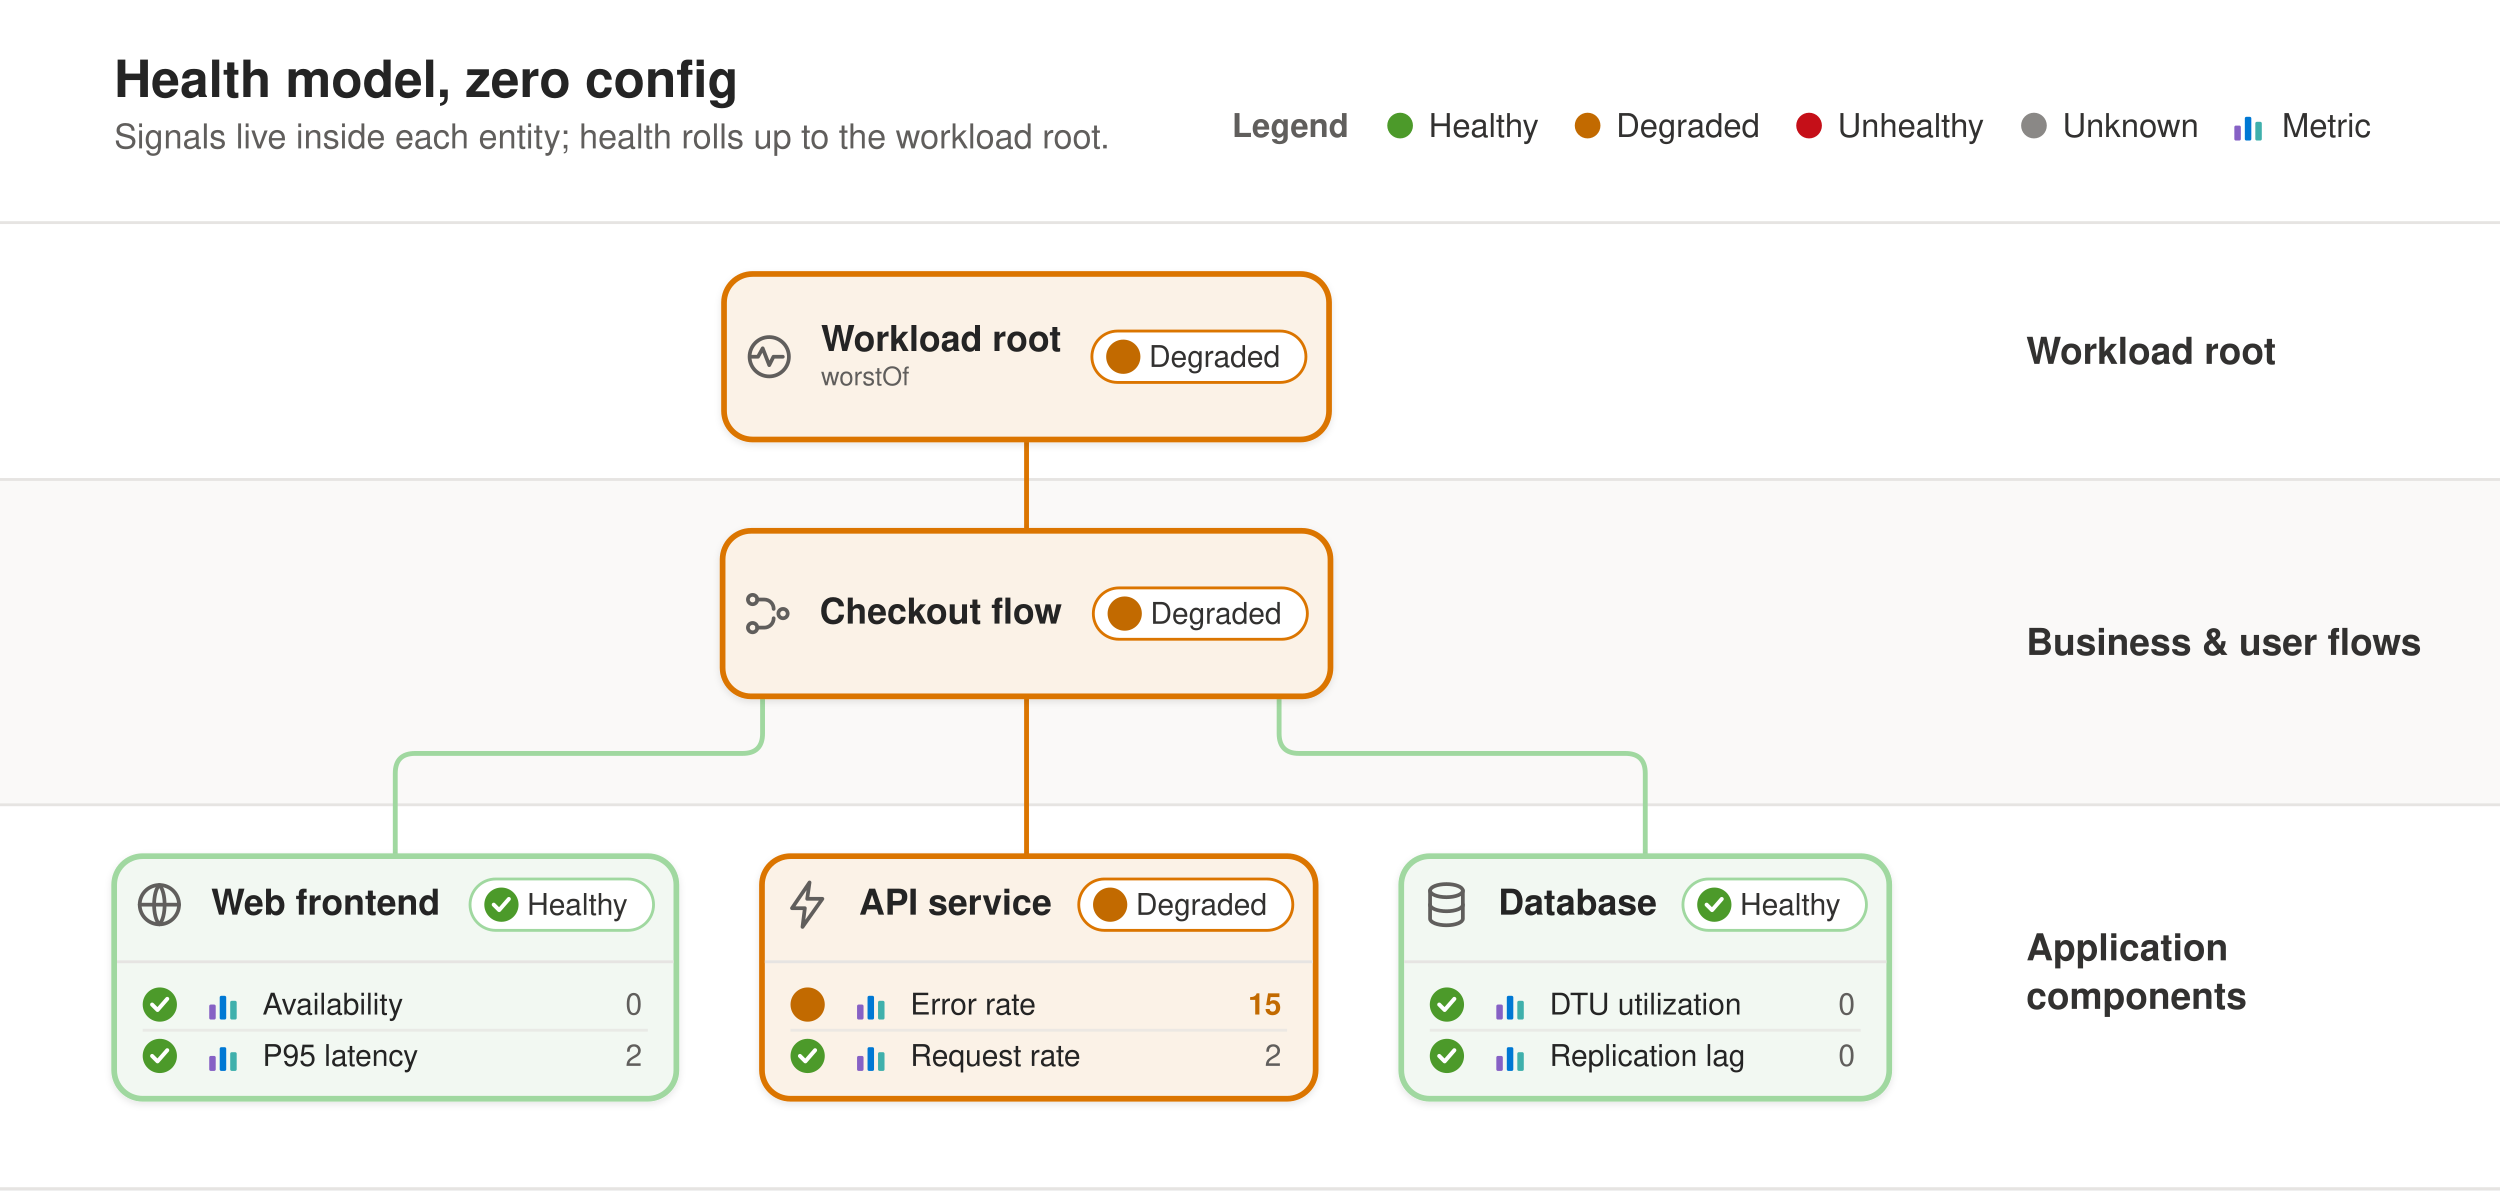
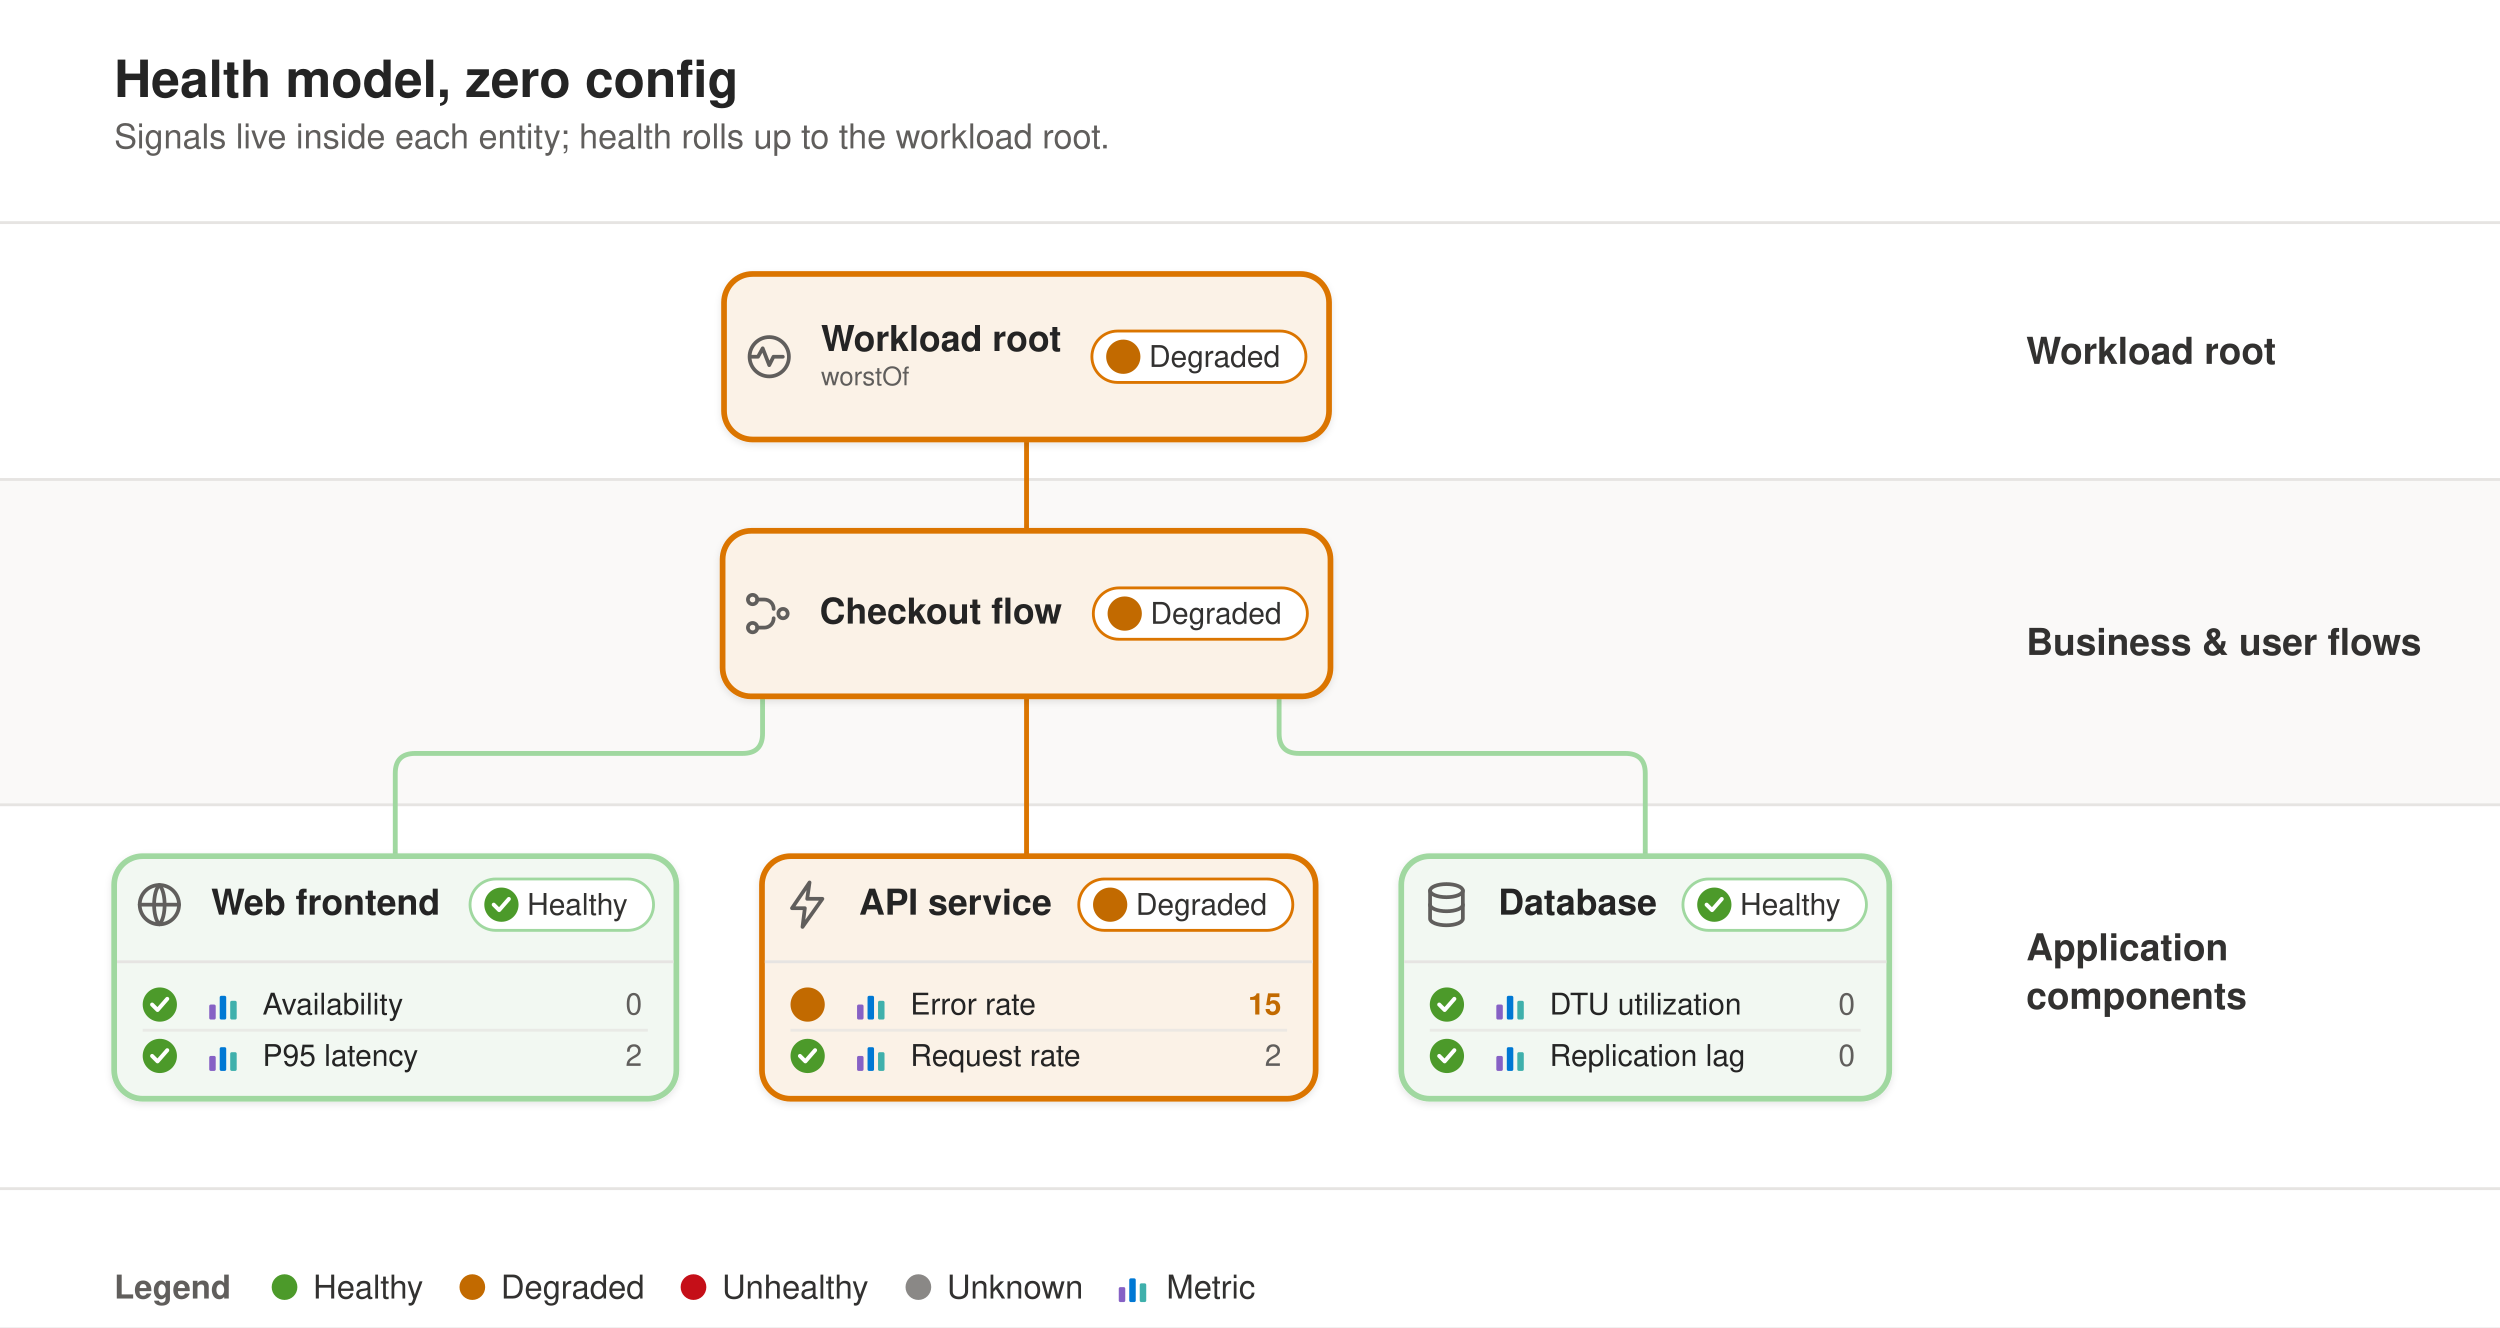
- <svg xmlns="http://www.w3.org/2000/svg" width="876" height="417" viewBox="0 0 876 417" font-family="Segoe UI, -apple-system, BlinkMacSystemFont, Helvetica, Arial, sans-serif">
+ <svg xmlns="http://www.w3.org/2000/svg" width="876" height="465" viewBox="0 0 876 465" font-family="Segoe UI, -apple-system, BlinkMacSystemFont, Helvetica, Arial, sans-serif">
  <defs>
    <filter id="cs" x="-20%" y="-20%" width="140%" height="140%">
      <feDropShadow dx="0" dy="1" stdDeviation="1.3" flood-color="#000" flood-opacity="0.1" />
    </filter>
  </defs>
-   <rect width="876" height="417" fill="#ffffff" />
+   <rect width="876" height="465" fill="#ffffff" />
  <rect x="0" y="78.0" width="876" height="90.0" fill="#ffffff" />
  <line x1="0" y1="78.0" x2="876" y2="78.0" stroke="#e6e4e2" />
  <text x="710.0" y="127.5" font-size="13" font-weight="700" fill="#323130">Workload root</text>
  <rect x="0" y="168.0" width="876" height="114.0" fill="#faf9f8" />
  <line x1="0" y1="168.0" x2="876" y2="168.0" stroke="#e6e4e2" />
  <text x="710.0" y="229.5" font-size="13" font-weight="700" fill="#323130">Business &amp; user flows</text>
  <rect x="0" y="282.0" width="876" height="117.0" fill="#ffffff" />
  <line x1="0" y1="282.0" x2="876" y2="282.0" stroke="#e6e4e2" />
  <text x="710.0" y="336.5" font-size="13" font-weight="700" fill="#323130">Application</text>
  <text x="710.0" y="353.5" font-size="13" font-weight="700" fill="#323130">components</text>
  <line x1="0" y1="416.5" x2="876" y2="416.5" stroke="#e6e4e2" />
  <text x="40" y="34" font-size="18" font-weight="700" fill="#242424">Health model, zero config</text>
  <text x="40" y="52" font-size="12" fill="#605e5c">Signals live inside each entity; health rolls up to the workload root.</text>
-   <text x="472.6" y="48" font-size="11.5" font-weight="600" fill="#605e5c" text-anchor="end">Legend</text>
-   <circle cx="490.6" cy="44" r="4.5" fill="#4c9a2a" />
-   <text x="500.6" y="48" font-size="11.5" fill="#323130">Healthy</text>
-   <circle cx="556.3" cy="44" r="4.5" fill="#c26a00" />
-   <text x="566.3" y="48" font-size="11.5" fill="#323130">Degraded</text>
-   <circle cx="633.9" cy="44" r="4.5" fill="#c50f18" />
-   <text x="643.9" y="48" font-size="11.5" fill="#323130">Unhealthy</text>
-   <circle cx="712.7" cy="44" r="4.5" fill="#8a8886" />
-   <text x="722.7" y="48" font-size="11.5" fill="#323130">Unknown</text>
-   <g transform="translate(781.6,37.0) scale(0.875)">
+   <text x="40.0" y="455.0" font-size="11.5" font-weight="600" fill="#605e5c">Legend</text>
+   <circle cx="99.7" cy="451.0" r="4.5" fill="#4c9a2a" />
+   <text x="109.7" y="455.0" font-size="11.5" fill="#323130">Healthy</text>
+   <circle cx="165.5" cy="451.0" r="4.5" fill="#c26a00" />
+   <text x="175.5" y="455.0" font-size="11.5" fill="#323130">Degraded</text>
+   <circle cx="243.0" cy="451.0" r="4.5" fill="#c50f18" />
+   <text x="253.0" y="455.0" font-size="11.5" fill="#323130">Unhealthy</text>
+   <circle cx="321.8" cy="451.0" r="4.5" fill="#8a8886" />
+   <text x="331.8" y="455.0" font-size="11.5" fill="#323130">Unknown</text>
+   <g transform="translate(390.7,444.0) scale(0.875)">
    <rect x="1.5" y="8" width="2.6" height="6" rx="0.6" fill="#8661c5" />
    <rect x="5.7" y="4.5" width="2.6" height="9.5" rx="0.6" fill="#0078D4" />
    <rect x="9.9" y="6.5" width="2.6" height="7.5" rx="0.6" fill="#3fb0ac" />
  </g>
-   <text x="799.6" y="48" font-size="11.5" fill="#323130">Metric</text>
+   <text x="408.7" y="455.0" font-size="11.5" fill="#323130">Metric</text>
  <g transform="translate(40.0,0)">
    <g fill="none" stroke-linecap="butt" stroke-linejoin="round">
      <path d="M98.5 300.0 L98.5 271.0 Q98.5 264.0 105.5 264.0 L220.2 264.0 Q227.2 264.0 227.2 257.0 L227.2 244.0" stroke="#a0d8a0" stroke-width="1.7" />
      <path d="M536.5 300.0 L536.5 271.0 Q536.5 264.0 529.5 264.0 L415.2 264.0 Q408.2 264.0 408.2 257.0 L408.2 244.0" stroke="#a0d8a0" stroke-width="1.7" />
      <path d="M319.7 300.0 L319.7 244.0" stroke="#db7500" stroke-width="1.7" />
      <path d="M319.7 186.0 L319.7 154.0" stroke="#db7500" stroke-width="1.7" />
    </g>
    <g filter="url(#cs)">
      <rect x="0.0" y="300.0" width="197" height="85" rx="10" fill="#f2f8f2" stroke="#a0d8a0" stroke-width="2" />
    </g>
    <g transform="translate(6.0,307.16) scale(0.82)">
      <circle cx="12" cy="12" r="8.4" fill="none" stroke="#605e5c" stroke-width="1.6" stroke-linecap="round" stroke-linejoin="round" />
      <path d="M3.6 12h16.8M12 3.6c3 3 3 13.8 0 16.8M12 3.6c-3 3-3 13.8 0 16.8" fill="none" stroke="#605e5c" stroke-width="1.6" stroke-linecap="round" stroke-linejoin="round" />
    </g>
    <text x="34.0" y="320.5" font-size="12.5" font-weight="600" fill="#242424">Web frontend</text>
    <rect x="124.7" y="308.00" width="64.3" height="18" rx="9" fill="#ffffff" stroke="#a0d8a0" stroke-width="1" />
    <circle cx="135.7" cy="317.0" r="6" fill="#4c9a2a" />
    <path d="M133.0 317.0 l1.9 1.9 l3.4 -3.9" fill="none" stroke="#ffffff" stroke-width="1.4" stroke-linecap="round" stroke-linejoin="round" />
    <text x="144.7" y="320.57" font-size="10.5" fill="#323130">Healthy</text>
    <line x1="1.0" y1="337.0" x2="196.0" y2="337.0" stroke="#e6e4e2" />
    <circle cx="16.0" cy="352.0" r="6" fill="#4c9a2a" />
    <path d="M13.3 352.0 l1.9 1.9 l3.4 -3.9" fill="none" stroke="#ffffff" stroke-width="1.4" stroke-linecap="round" stroke-linejoin="round" />
    <g transform="translate(32.0,345.0) scale(0.875)">
      <rect x="1.5" y="8" width="2.6" height="6" rx="0.6" fill="#8661c5" />
      <rect x="5.7" y="4.5" width="2.6" height="9.5" rx="0.6" fill="#0078D4" />
      <rect x="9.9" y="6.5" width="2.6" height="7.5" rx="0.6" fill="#3fb0ac" />
    </g>
    <text x="52.0" y="355.5" font-size="10.5" fill="#242424">Availability</text>
    <text x="185.0" y="355.5" font-size="10.5" font-weight="400" fill="#605e5c" text-anchor="end">0</text>
    <line x1="10.0" y1="361.0" x2="187.0" y2="361.0" stroke="#e6e4e2" stroke-opacity="0.7" />
    <circle cx="16.0" cy="370.0" r="6" fill="#4c9a2a" />
    <path d="M13.3 370.0 l1.9 1.9 l3.4 -3.9" fill="none" stroke="#ffffff" stroke-width="1.4" stroke-linecap="round" stroke-linejoin="round" />
    <g transform="translate(32.0,363.0) scale(0.875)">
      <rect x="1.5" y="8" width="2.6" height="6" rx="0.6" fill="#8661c5" />
      <rect x="5.7" y="4.5" width="2.6" height="9.5" rx="0.6" fill="#0078D4" />
      <rect x="9.9" y="6.5" width="2.6" height="7.5" rx="0.6" fill="#3fb0ac" />
    </g>
    <text x="52.0" y="373.5" font-size="10.5" fill="#242424">P95 latency</text>
    <text x="185.0" y="373.5" font-size="10.5" font-weight="400" fill="#605e5c" text-anchor="end">2</text>
    <g filter="url(#cs)">
      <rect x="227.0" y="300.0" width="194" height="85" rx="10" fill="#fbf2e7" stroke="#db7500" stroke-width="2" />
    </g>
    <g transform="translate(233.0,307.16) scale(0.82)">
      <path d="M13 2.5 5.5 13.5H11l-1 8 8.5-12H12z" fill="none" stroke="#605e5c" stroke-width="1.6" stroke-linecap="round" stroke-linejoin="round" />
    </g>
    <text x="261.0" y="320.5" font-size="12.5" font-weight="600" fill="#242424">API service</text>
    <rect x="338.0" y="308.00" width="75.0" height="18" rx="9" fill="#ffffff" stroke="#db7500" stroke-width="1" />
    <circle cx="349.0" cy="317.0" r="6" fill="#c26a00" />
    <text x="358.0" y="320.57" font-size="10.5" fill="#323130">Degraded</text>
    <line x1="228.0" y1="337.0" x2="420.0" y2="337.0" stroke="#e6e4e2" />
    <circle cx="243.0" cy="352.0" r="6" fill="#c26a00" />
    <g transform="translate(259.0,345.0) scale(0.875)">
      <rect x="1.5" y="8" width="2.6" height="6" rx="0.6" fill="#8661c5" />
      <rect x="5.7" y="4.5" width="2.6" height="9.5" rx="0.6" fill="#0078D4" />
      <rect x="9.9" y="6.5" width="2.6" height="7.5" rx="0.6" fill="#3fb0ac" />
    </g>
    <text x="279.0" y="355.5" font-size="10.5" fill="#242424">Error rate</text>
    <text x="409.0" y="355.5" font-size="10.5" font-weight="600" fill="#c26a00" text-anchor="end">15</text>
    <line x1="237.0" y1="361.0" x2="411.0" y2="361.0" stroke="#e6e4e2" stroke-opacity="0.7" />
    <circle cx="243.0" cy="370.0" r="6" fill="#4c9a2a" />
    <path d="M240.3 370.0 l1.9 1.9 l3.4 -3.9" fill="none" stroke="#ffffff" stroke-width="1.4" stroke-linecap="round" stroke-linejoin="round" />
    <g transform="translate(259.0,363.0) scale(0.875)">
      <rect x="1.5" y="8" width="2.6" height="6" rx="0.6" fill="#8661c5" />
      <rect x="5.7" y="4.5" width="2.6" height="9.5" rx="0.6" fill="#0078D4" />
      <rect x="9.9" y="6.5" width="2.6" height="7.5" rx="0.6" fill="#3fb0ac" />
    </g>
    <text x="279.0" y="373.5" font-size="10.5" fill="#242424">Request rate</text>
    <text x="409.0" y="373.5" font-size="10.5" font-weight="400" fill="#605e5c" text-anchor="end">2</text>
    <g filter="url(#cs)">
      <rect x="451.0" y="300.0" width="171" height="85" rx="10" fill="#f2f8f2" stroke="#a0d8a0" stroke-width="2" />
    </g>
    <g transform="translate(457.0,307.16) scale(0.82)">
      <ellipse cx="12" cy="6" rx="7" ry="2.8" fill="none" stroke="#605e5c" stroke-width="1.6" stroke-linecap="round" stroke-linejoin="round" />
      <path d="M5 6v12c0 1.55 3.13 2.8 7 2.8s7-1.25 7-2.8V6" fill="none" stroke="#605e5c" stroke-width="1.6" stroke-linecap="round" stroke-linejoin="round" />
      <path d="M5 12c0 1.55 3.13 2.8 7 2.8s7-1.25 7-2.8" fill="none" stroke="#605e5c" stroke-width="1.6" stroke-linecap="round" stroke-linejoin="round" />
    </g>
    <text x="485.0" y="320.5" font-size="12.5" font-weight="600" fill="#242424">Database</text>
    <rect x="549.7" y="308.00" width="64.3" height="18" rx="9" fill="#ffffff" stroke="#a0d8a0" stroke-width="1" />
    <circle cx="560.7" cy="317.0" r="6" fill="#4c9a2a" />
    <path d="M558.0 317.0 l1.9 1.9 l3.4 -3.9" fill="none" stroke="#ffffff" stroke-width="1.4" stroke-linecap="round" stroke-linejoin="round" />
    <text x="569.7" y="320.57" font-size="10.5" fill="#323130">Healthy</text>
    <line x1="452.0" y1="337.0" x2="621.0" y2="337.0" stroke="#e6e4e2" />
    <circle cx="467.0" cy="352.0" r="6" fill="#4c9a2a" />
    <path d="M464.3 352.0 l1.9 1.9 l3.4 -3.9" fill="none" stroke="#ffffff" stroke-width="1.4" stroke-linecap="round" stroke-linejoin="round" />
    <g transform="translate(483.0,345.0) scale(0.875)">
      <rect x="1.5" y="8" width="2.6" height="6" rx="0.6" fill="#8661c5" />
      <rect x="5.7" y="4.5" width="2.6" height="9.5" rx="0.6" fill="#0078D4" />
      <rect x="9.9" y="6.5" width="2.6" height="7.5" rx="0.6" fill="#3fb0ac" />
    </g>
    <text x="503.0" y="355.5" font-size="10.5" fill="#242424">DTU utilization</text>
    <text x="610.0" y="355.5" font-size="10.5" font-weight="400" fill="#605e5c" text-anchor="end">0</text>
    <line x1="461.0" y1="361.0" x2="612.0" y2="361.0" stroke="#e6e4e2" stroke-opacity="0.7" />
    <circle cx="467.0" cy="370.0" r="6" fill="#4c9a2a" />
    <path d="M464.3 370.0 l1.9 1.9 l3.4 -3.9" fill="none" stroke="#ffffff" stroke-width="1.4" stroke-linecap="round" stroke-linejoin="round" />
    <g transform="translate(483.0,363.0) scale(0.875)">
      <rect x="1.5" y="8" width="2.6" height="6" rx="0.6" fill="#8661c5" />
      <rect x="5.7" y="4.5" width="2.6" height="9.5" rx="0.6" fill="#0078D4" />
      <rect x="9.9" y="6.5" width="2.6" height="7.5" rx="0.6" fill="#3fb0ac" />
    </g>
    <text x="503.0" y="373.5" font-size="10.5" fill="#242424">Replication lag</text>
    <text x="610.0" y="373.5" font-size="10.5" font-weight="400" fill="#605e5c" text-anchor="end">0</text>
    <g filter="url(#cs)">
      <rect x="213.2" y="186.0" width="213" height="58" rx="10" fill="#fbf2e7" stroke="#db7500" stroke-width="2" />
    </g>
    <g transform="translate(219.2,205.16) scale(0.82)">
      <circle cx="5.5" cy="6" r="2" fill="none" stroke="#605e5c" stroke-width="1.6" stroke-linecap="round" stroke-linejoin="round" />
      <circle cx="5.5" cy="18" r="2" fill="none" stroke="#605e5c" stroke-width="1.6" stroke-linecap="round" stroke-linejoin="round" />
      <circle cx="18.5" cy="12" r="2" fill="none" stroke="#605e5c" stroke-width="1.6" stroke-linecap="round" stroke-linejoin="round" />
      <path d="M7.5 6h3a4 4 0 0 1 4 4M7.5 18h3a4 4 0 0 0 4-4" fill="none" stroke="#605e5c" stroke-width="1.6" stroke-linecap="round" stroke-linejoin="round" />
    </g>
    <text x="247.2" y="218.5" font-size="12.5" font-weight="600" fill="#242424">Checkout flow</text>
    <rect x="343.1" y="206.00" width="75.0" height="18" rx="9" fill="#ffffff" stroke="#db7500" stroke-width="1" />
    <circle cx="354.1" cy="215.0" r="6" fill="#c26a00" />
    <text x="363.1" y="218.57" font-size="10.5" fill="#323130">Degraded</text>
    <g filter="url(#cs)">
      <rect x="213.7" y="96.0" width="212" height="58" rx="10" fill="#fbf2e7" stroke="#db7500" stroke-width="2" />
    </g>
    <g transform="translate(219.7,115.16) scale(0.82)">
      <circle cx="12" cy="12" r="8.4" fill="none" stroke="#605e5c" stroke-width="1.6" stroke-linecap="round" stroke-linejoin="round" />
      <path d="M4.2 12h3l2-3.6 2.8 7.2 1.8-3.6h4" fill="none" stroke="#605e5c" stroke-width="1.6" stroke-linecap="round" stroke-linejoin="round" />
    </g>
    <text x="247.7" y="123.0" font-size="12.5" font-weight="600" fill="#242424">Workload root</text>
    <text x="247.7" y="135.0" font-size="9" fill="#605e5c">worstOf</text>
    <rect x="342.6" y="116.00" width="75.0" height="18" rx="9" fill="#ffffff" stroke="#db7500" stroke-width="1" />
    <circle cx="353.6" cy="125.0" r="6" fill="#c26a00" />
    <text x="362.6" y="128.57" font-size="10.5" fill="#323130">Degraded</text>
  </g>
</svg>
